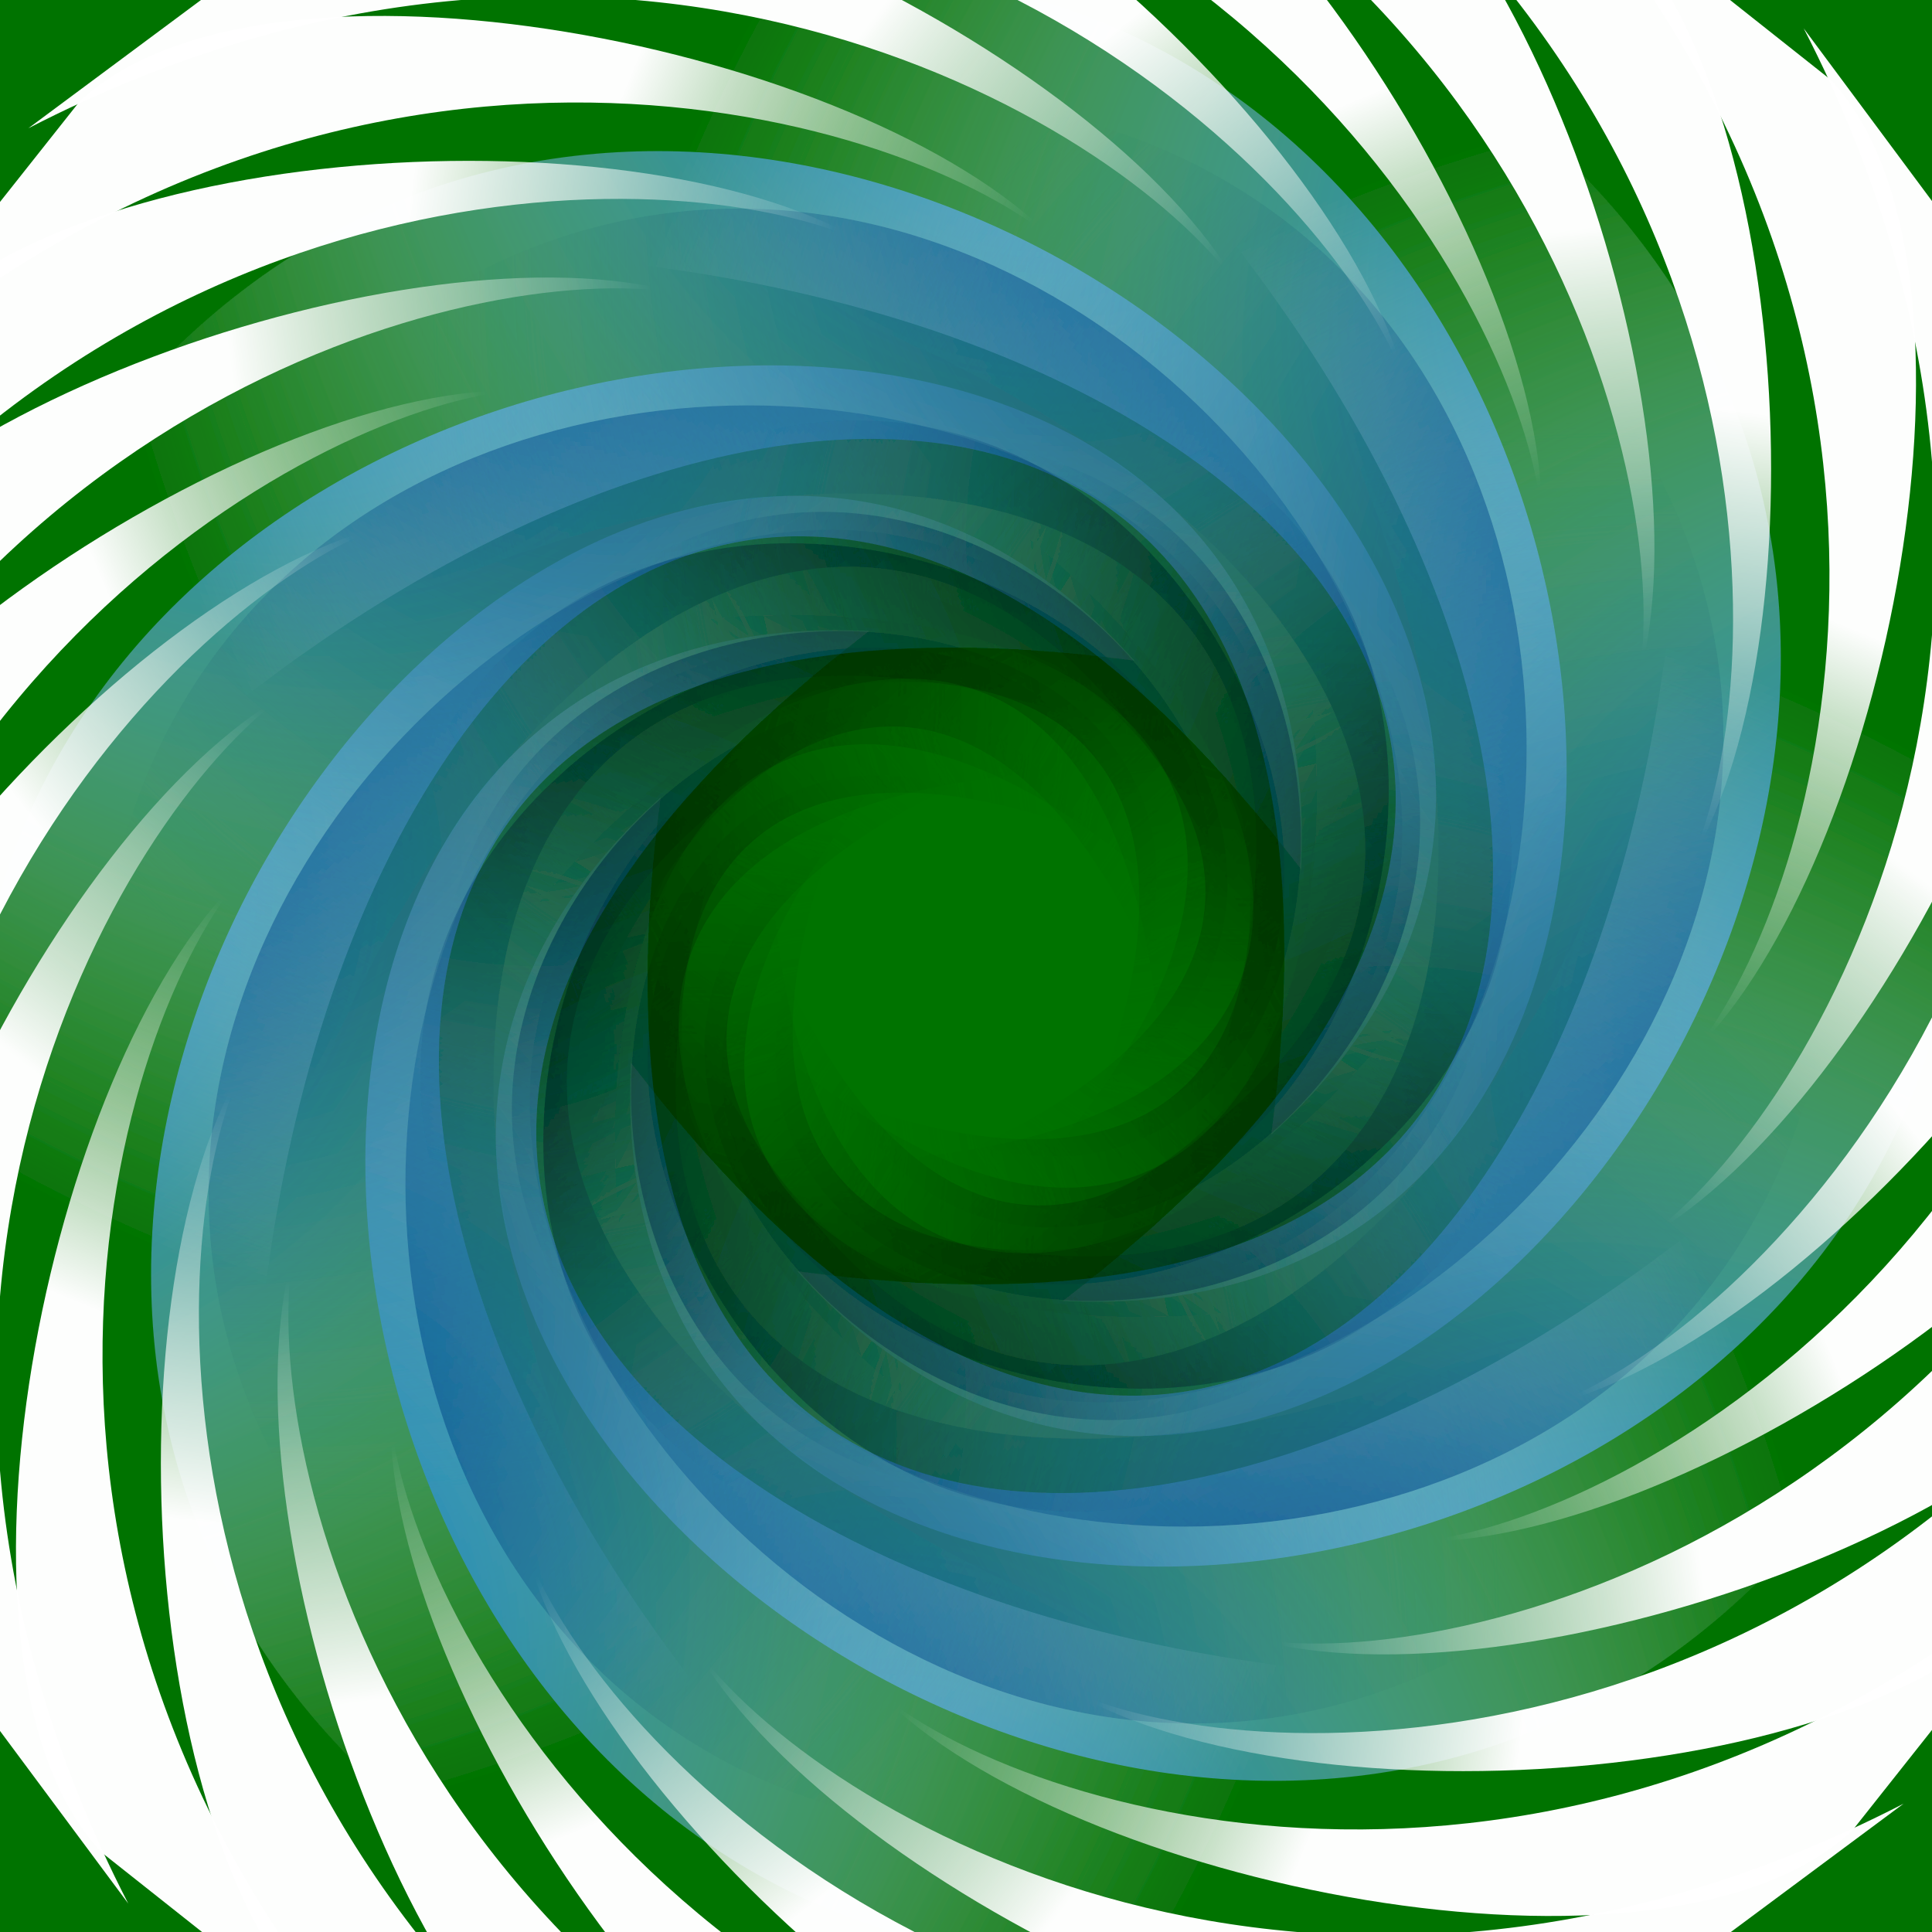
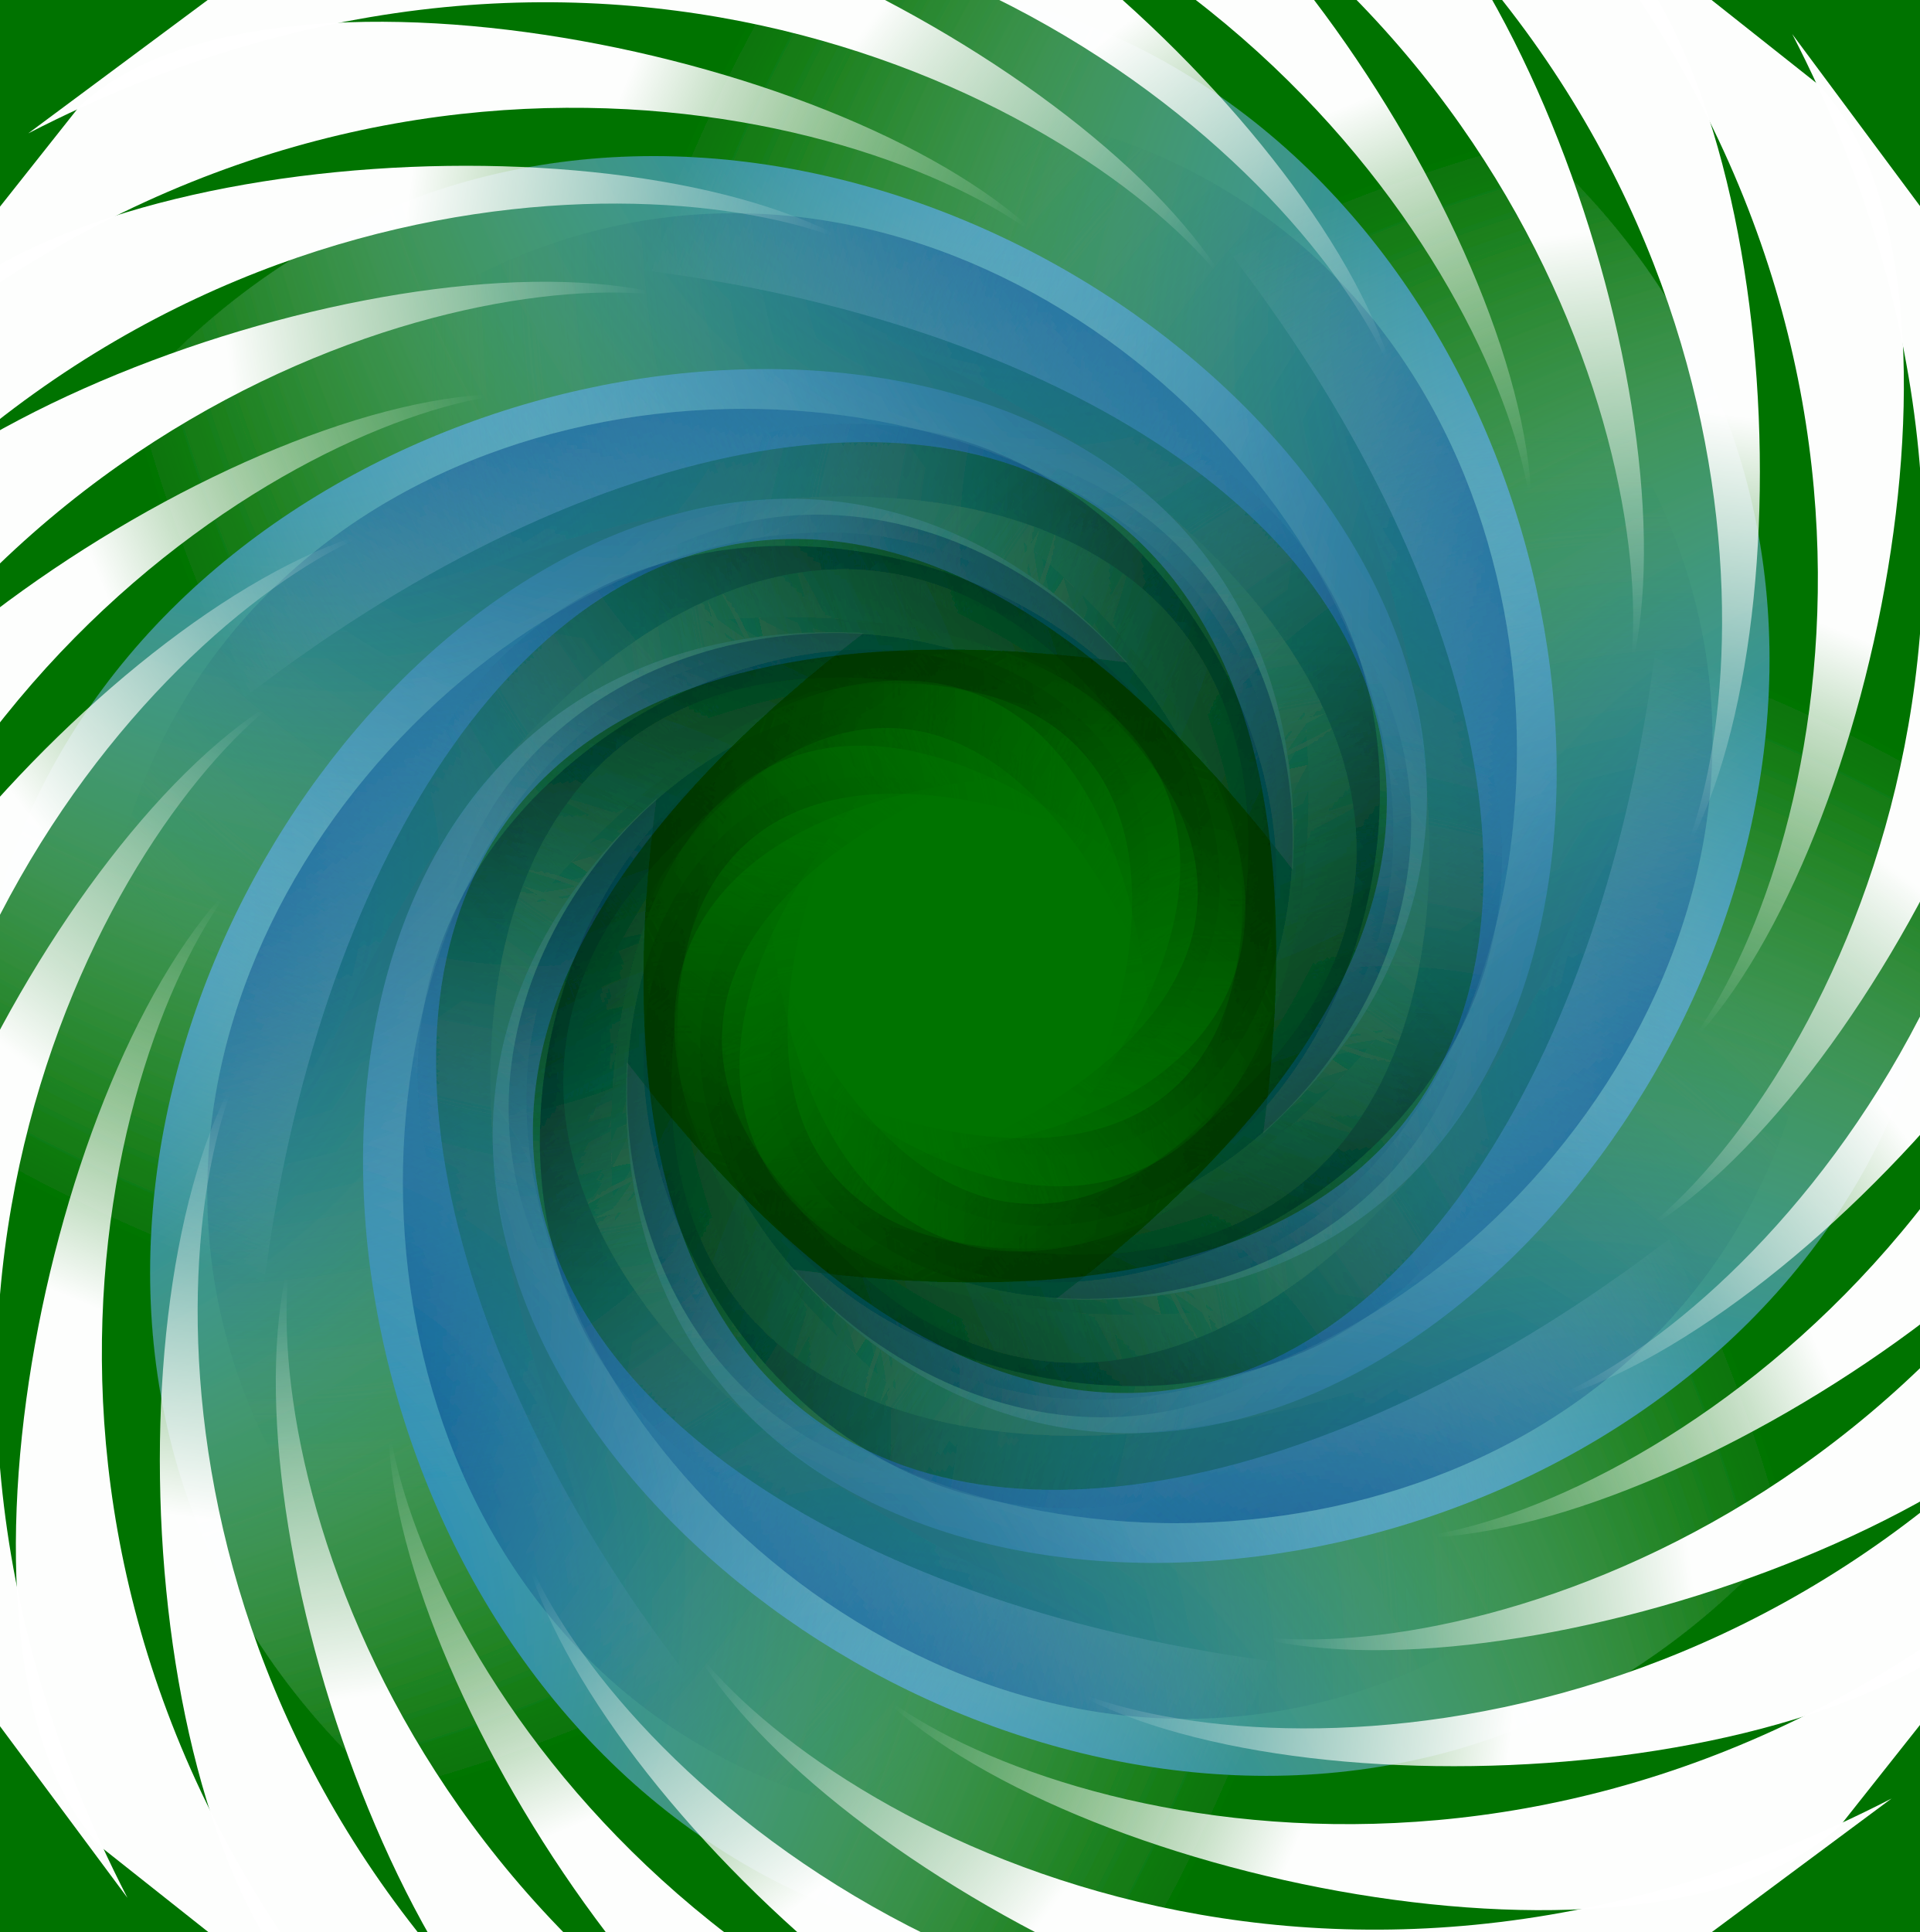
- <svg xmlns="http://www.w3.org/2000/svg" xmlns:xlink="http://www.w3.org/1999/xlink" id="svg8754" viewBox="0 0 323.94 323.94" version="1.0">
+ <svg xmlns="http://www.w3.org/2000/svg" xmlns:xlink="http://www.w3.org/1999/xlink" id="svg8754" viewBox="0 0 323.94 323.94" version="1.0" width="57.888mm" height="58.245mm">
  <defs id="defs8756">
    <filter id="filter3666">
      <feBlend id="feBlend3668" in2="BackgroundImage" mode="multiply" />
    </filter>
    <radialGradient id="radialGradient2439" fx="2569.7" fy="310.06" gradientUnits="userSpaceOnUse" cy="267.44" cx="2564.4" gradientTransform="matrix(-.80125 -5.1266e-8 -1.499e-8 -1.0983 2184.9 565.59)" r="131.46">
      <stop id="stop3821" style="stop-color:rgb(13, 153, 255)" offset="0" />
      <stop id="stop3823" style="stop-color:rgb(0, 121, 193)" offset=".266" />
      <stop id="stop3825" style="stop-color:rgb(255, 255, 255);stop-opacity:0" offset="1" />
    </radialGradient>
    <linearGradient id="linearGradient2441" y2="79.75" gradientUnits="userSpaceOnUse" x2="271.14" gradientTransform="matrix(.99976 -.13062 .13062 .99976 -24.722 27.509)" y1="33.837" x1="224.98">
      <stop id="stop3217" style="stop-color:rgb(255, 255, 255)" offset="0" />
      <stop id="stop3219" style="stop-color:rgb(255, 255, 255);stop-opacity:0" offset="1" />
    </linearGradient>
  </defs>
  <g id="g3949" transform="matrix(.36142 .2223 -.2223 .36142 -83.358 91.087)">
    <use id="use3951" xlink:href="#swirl" transform="matrix(1.1492 0 0 1.1492 -86.539 21.668)" height="313.374" width="405.052" y="0" x="0" />
  </g>
  <rect id="rect3612" style="fill:#047304" height="368.4" width="450.64" y="-22.233" x="-63.349" />
  <g id="layer1" transform="translate(-418.03 320.59)">
    <g id="swirl" transform="matrix(0 -1.5963 1.5963 0 -27.975 31.335)">
      <path id="path2596" style="fill:url(#radialGradient2439)" d="m151.07 398.57c15.14-113.33-99.264-80.47-150.57 1.21 26.697-194.64 227.09-70.65 150.57-1.21z" />
      <use id="use2602" xlink:href="#path2596" transform="matrix(.70711 .70711 -.70711 .70711 304.16 27.406)" height="368.402" width="396.783" y="0" x="0" />
      <use id="use2604" xlink:href="#path2596" transform="matrix(0 1 -1 0 499.86 261.86)" height="368.402" width="396.783" y="0" x="0" />
      <use id="use2606" xlink:href="#path2596" transform="matrix(-.70711 .70711 -.70711 -.70711 472.46 566.03)" height="368.402" width="396.783" y="0" x="0" />
      <use id="use2608" xlink:href="#path2596" transform="matrix(-1 0 0 -1 238 761.72)" height="368.402" width="396.783" y="0" x="0" />
      <use id="use2610" xlink:href="#path2596" transform="matrix(-.70711 -.70711 .70711 -.70711 -66.164 734.32)" height="368.402" width="396.783" y="0" x="0" />
      <use id="use2612" xlink:href="#path2596" transform="matrix(0 -1 1 0 -261.86 499.86)" height="368.402" width="396.783" y="0" x="0" />
      <use id="use2614" xlink:href="#path2596" transform="matrix(.70711 -.70711 .70711 .70711 -234.46 195.7)" height="368.402" width="396.783" y="0" x="0" />
    </g>
  </g>
  <g id="layer2" style="filter:url(#filter3666)" transform="matrix(.19145 -.7145 .7145 .19145 165.7 607.13)">
    <use id="use3663" xlink:href="#swirl" transform="matrix(1.1492 0 0 1.1492 -86.539 21.668)" height="313.374" width="405.052" y="0" x="0" />
  </g>
  <g id="g3410" style="filter:url(#filter3666)" transform="matrix(.42221 .25969 -.25969 .42221 -124.62 79.164)">
    <use id="use3412" xlink:href="#swirl" transform="matrix(1.1492 0 0 1.1492 -86.539 21.668)" height="313.374" width="405.052" y="0" x="0" />
  </g>
  <g id="g2567" style="filter:url(#filter3666)" transform="matrix(.24377 .37848 -.37848 .24377 -40.208 -18.396)">
    <use id="use2569" xlink:href="#swirl" transform="matrix(1.1492 0 0 1.1492 -86.539 21.668)" height="313.374" width="405.052" y="0" x="0" />
  </g>
  <g id="g2629" transform="matrix(1.0935 0 0 1.0935 -73.134 -37.491)">
    <path id="path2579" style="opacity:0.99;fill:url(#linearGradient2441)" d="m256.77 78.226c-20.33-36.026-103.82-77.686-138.74-59.047l-46.797 34.772c89.917-46.327 166.49-2.196 185.54 24.275z" />
    <use id="use2583" xlink:href="#path2579" transform="matrix(.96593 .25882 -.25882 .96593 54.535 -49.431)" height="368.402" width="396.783" y="0" x="0" />
    <use id="use2587" xlink:href="#path2579" transform="matrix(.86602 .5 -.5 .86602 120 -83.063)" height="368.402" width="396.783" y="0" x="0" />
    <use id="use2589" xlink:href="#path2579" transform="matrix(.70711 .70711 -.70711 .70711 191.95 -98.604)" height="368.402" width="396.783" y="0" x="0" />
    <use id="use2591" xlink:href="#path2579" transform="matrix(.5 .86602 -.86602 .5 265.46 -94.995)" height="368.402" width="396.783" y="0" x="0" />
    <use id="use2593" xlink:href="#path2579" transform="matrix(.25882 .96593 -.96593 .25882 335.54 -72.481)" height="368.402" width="396.783" y="0" x="0" />
    <use id="use2595" xlink:href="#path2579" transform="matrix(3.6762e-8 1 -1 3.6762e-8 397.4 -32.598)" height="368.402" width="396.783" y="0" x="0" />
    <use id="use2597" xlink:href="#path2579" transform="matrix(-.25882 .96593 -.96593 -.25882 446.83 21.937)" height="368.402" width="396.783" y="0" x="0" />
    <use id="use2599" xlink:href="#path2579" transform="matrix(-.5 .86602 -.86602 -.5 480.46 87.407)" height="368.402" width="396.783" y="0" x="0" />
    <use id="use2601" xlink:href="#path2579" transform="matrix(-.70711 .70711 -.70711 -.70711 496 159.35)" height="368.402" width="396.783" y="0" x="0" />
    <use id="use2603" xlink:href="#path2579" transform="matrix(-.86602 .5 -.5 -.86602 492.4 232.87)" height="368.402" width="396.783" y="0" x="0" />
    <use id="use2605" xlink:href="#path2579" transform="matrix(-.96593 .25882 -.25882 -.96593 469.88 302.94)" height="368.402" width="396.783" y="0" x="0" />
    <use id="use2607" xlink:href="#path2579" transform="matrix(-1 3.6762e-8 -3.6762e-8 -1 430 364.8)" height="368.402" width="396.783" y="0" x="0" />
    <use id="use2609" xlink:href="#path2579" transform="matrix(-.96593 -.25882 .25882 -.96593 375.46 414.23)" height="368.402" width="396.783" y="0" x="0" />
    <use id="use2611" xlink:href="#path2579" transform="matrix(-.86602 -.5 .5 -.86602 310 447.87)" height="368.402" width="396.783" y="0" x="0" />
    <use id="use2613" xlink:href="#path2579" transform="matrix(-.70711 -.70711 .70711 -.70711 238.05 463.41)" height="368.402" width="396.783" y="0" x="0" />
    <use id="use2615" xlink:href="#path2579" transform="matrix(-.5 -.86602 .86602 -.5 164.54 459.8)" height="368.402" width="396.783" y="0" x="0" />
    <use id="use2617" xlink:href="#path2579" transform="matrix(-.25882 -.96593 .96593 -.25882 94.46 437.28)" height="368.402" width="396.783" y="0" x="0" />
    <use id="use2619" xlink:href="#path2579" transform="matrix(-3.6762e-8 -1 1 -3.6762e-8 32.598 397.4)" height="368.402" width="396.783" y="0" x="0" />
    <use id="use2621" xlink:href="#path2579" transform="matrix(.25882 -.96593 .96593 .25882 -16.833 342.87)" height="368.402" width="396.783" y="0" x="0" />
    <use id="use2623" xlink:href="#path2579" transform="matrix(.5 -.86602 .86602 .5 -50.465 277.4)" height="368.402" width="396.783" y="0" x="0" />
    <use id="use2625" xlink:href="#path2579" transform="matrix(.70711 -.70711 .70711 .70711 -66.006 205.45)" height="368.402" width="396.783" y="0" x="0" />
    <use id="use2627" xlink:href="#path2579" transform="matrix(.86602 -.5 .5 .86602 -62.396 131.94)" height="368.402" width="396.783" y="0" x="0" />
    <use id="use2585" xlink:href="#path2579" transform="matrix(.96593 -.25882 .25882 .96593 -39.883 61.861)" height="368.402" width="396.783" y="0" x="0" />
  </g>
</svg>
